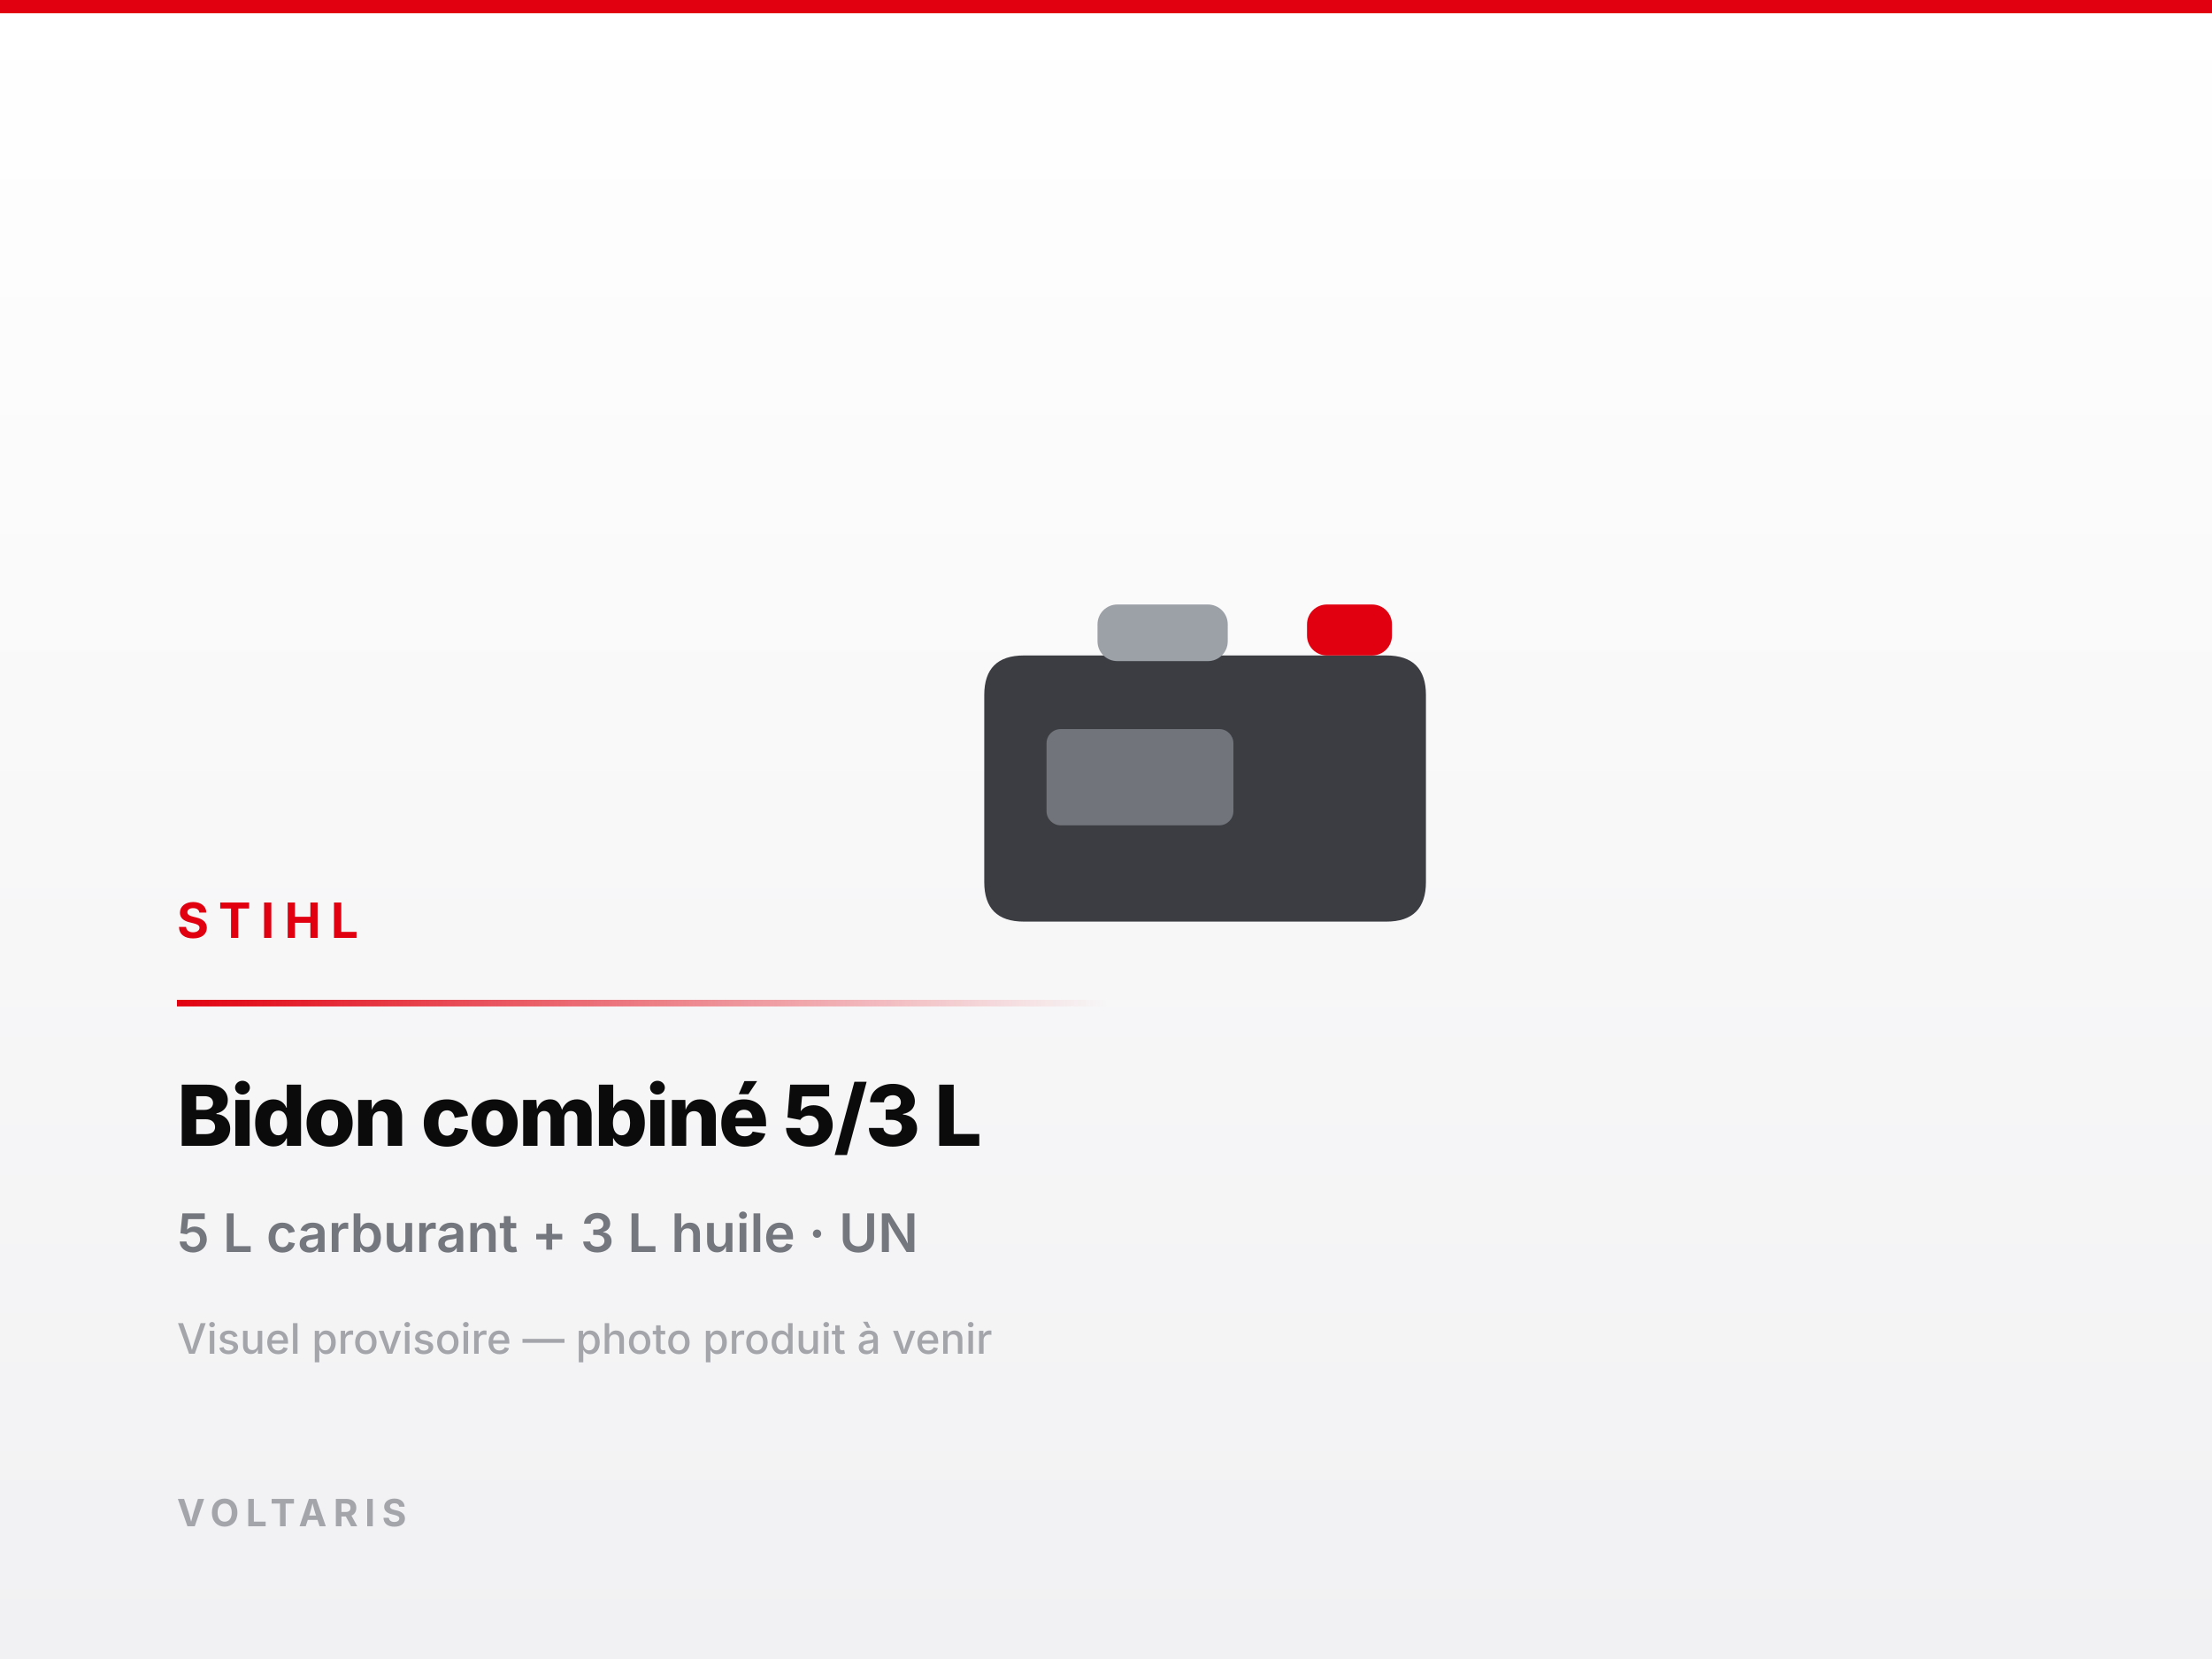
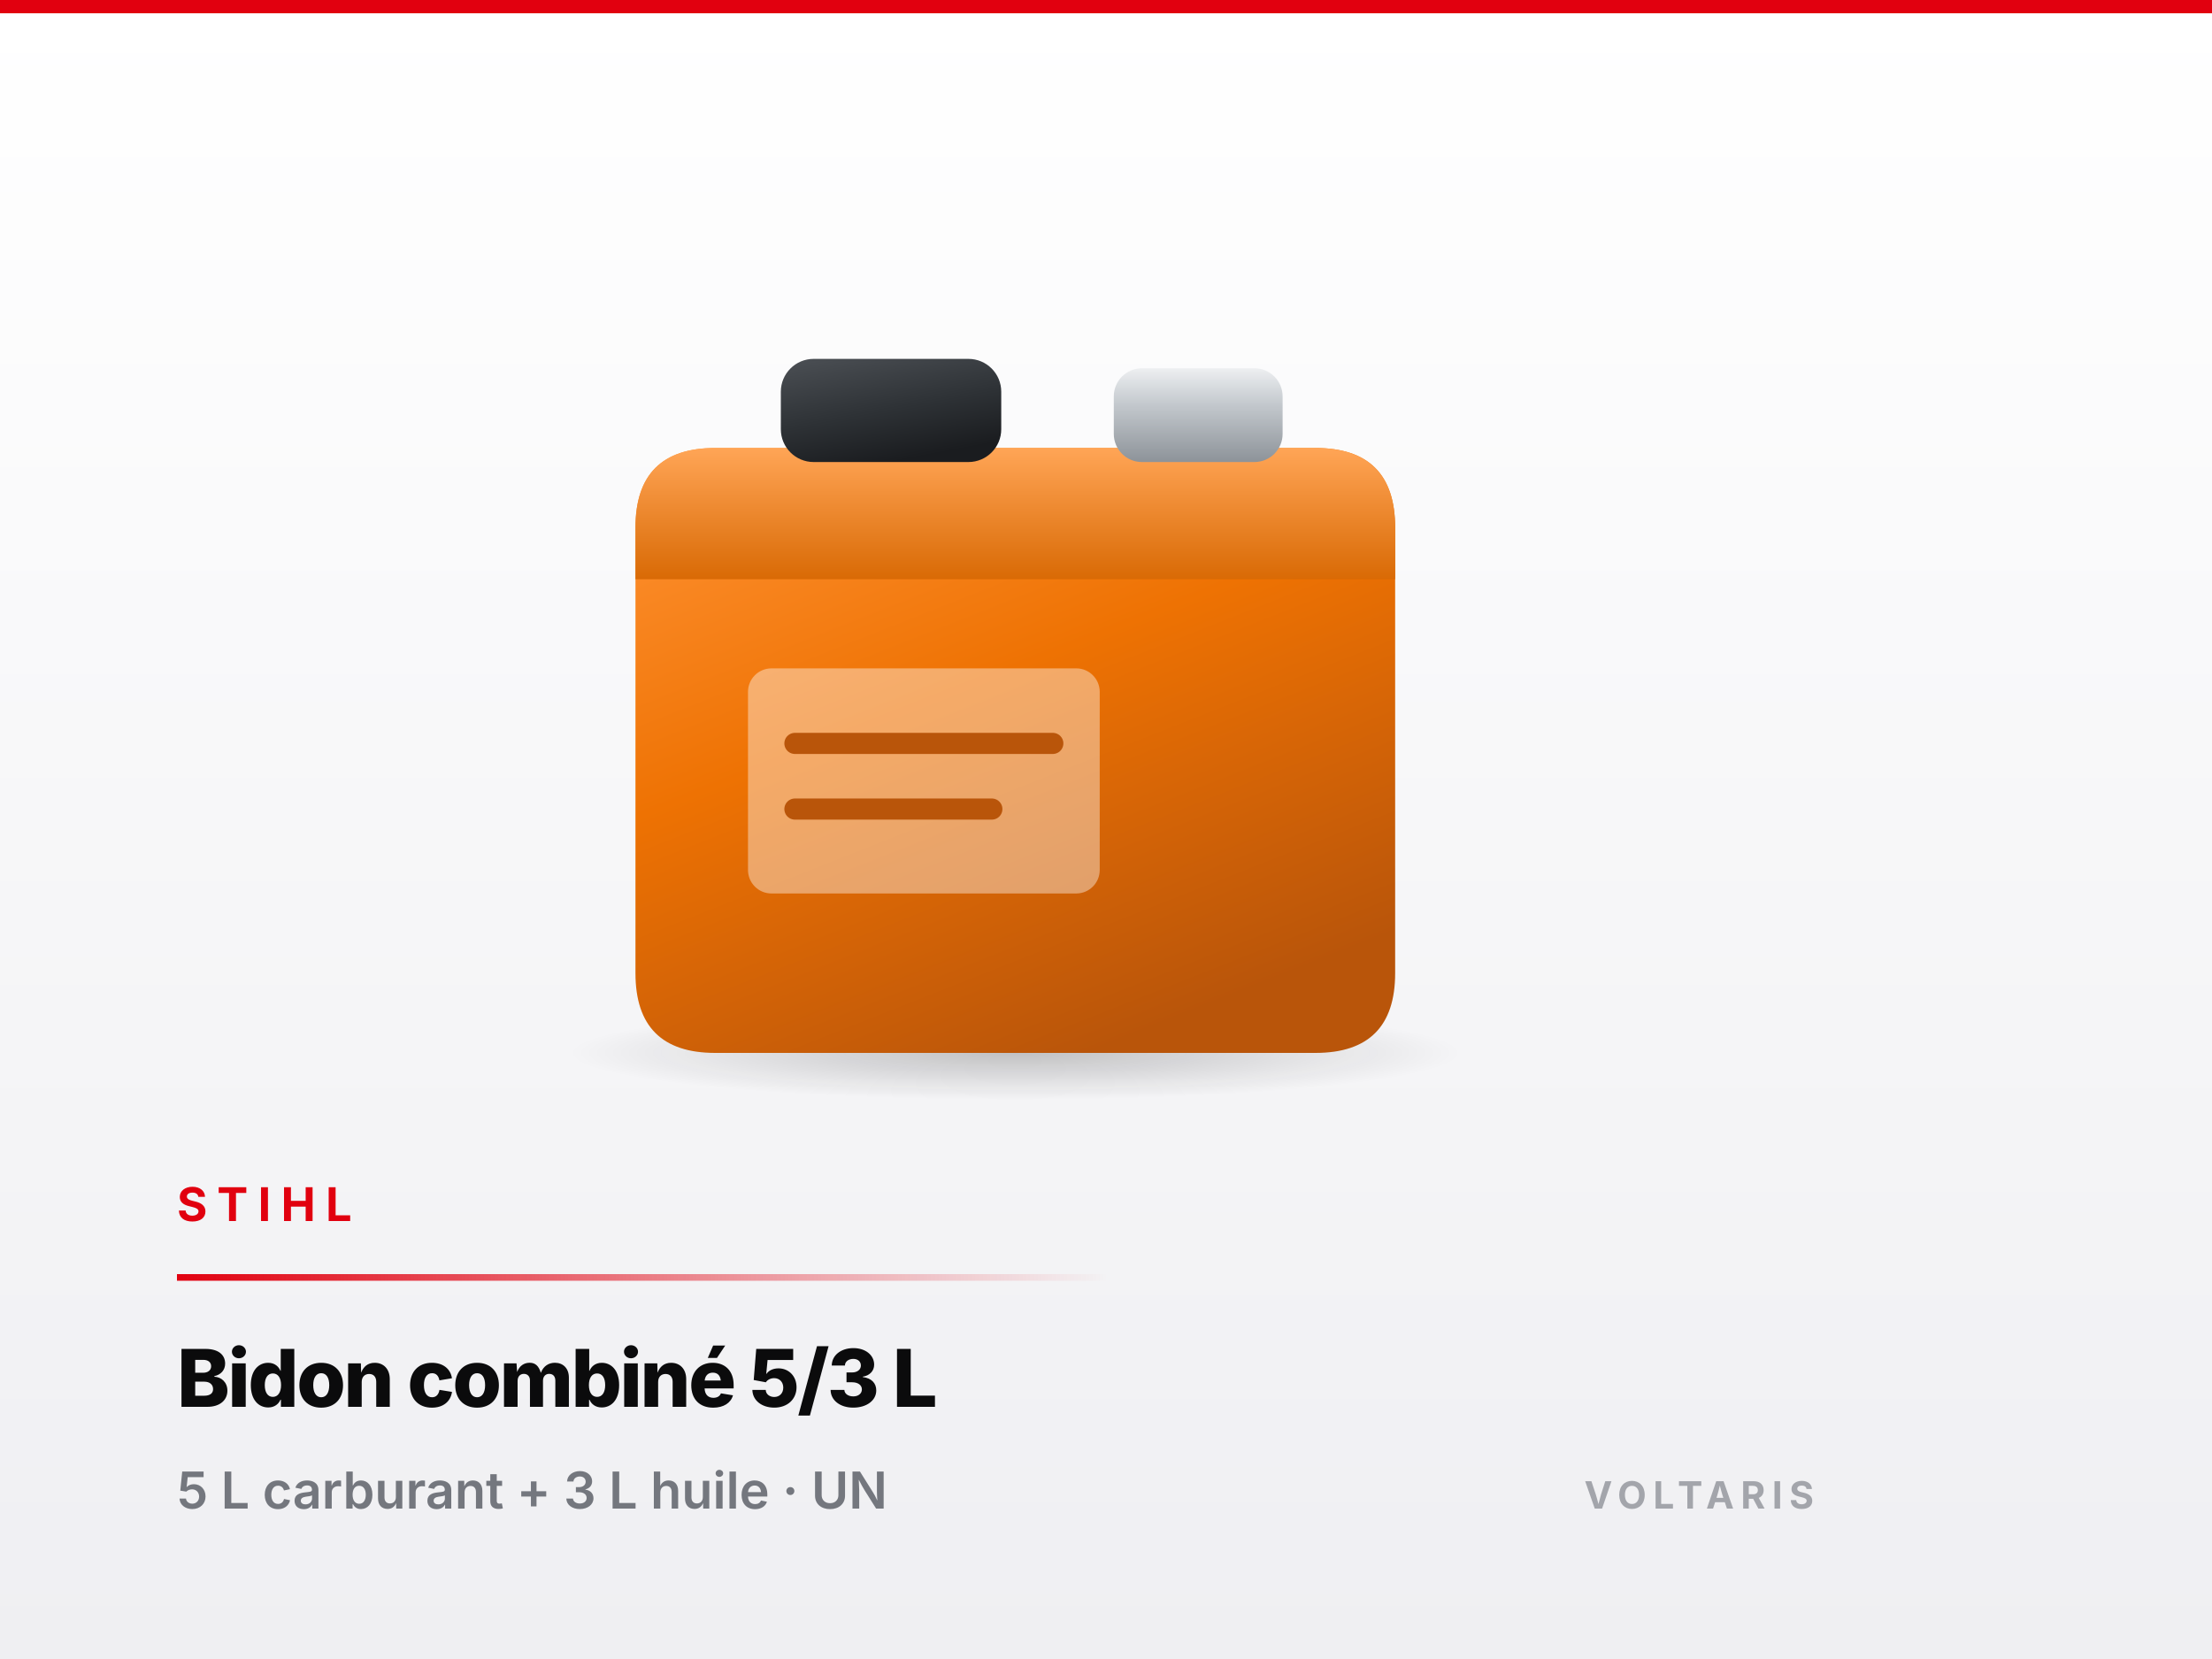
<svg xmlns="http://www.w3.org/2000/svg" viewBox="0 0 1000 750" width="1000" height="750" role="img" aria-label="STIHL Bidon combiné 5/3 L — 5 L carburant + 3 L huile · UN">
  <defs>
    <linearGradient id="bg" x1="0" y1="0" x2="0" y2="1">
      <stop offset="0%" stop-color="#FFFFFF" />
-       <stop offset="100%" stop-color="#F1F1F3" />
+       <stop offset="100%" stop-color="#EFEFF2" />
    </linearGradient>
    <linearGradient id="rule" x1="0" y1="0" x2="1" y2="0">
      <stop offset="0%" stop-color="#E1000F" />
      <stop offset="100%" stop-color="#E1000F" stop-opacity="0" />
    </linearGradient>
+     <linearGradient id="org" x1="0.1" y1="0" x2="0.6" y2="1">
+       <stop offset="0%" stop-color="#FF9233" />
+       <stop offset="45%" stop-color="#EE7203" />
+       <stop offset="100%" stop-color="#B9550A" />
+     </linearGradient>
+     <linearGradient id="orgSoft" x1="0" y1="0" x2="0" y2="1">
+       <stop offset="0%" stop-color="#FFA556" />
+       <stop offset="100%" stop-color="#D96A05" />
+     </linearGradient>
+     <linearGradient id="pale" x1="0.1" y1="0" x2="0.5" y2="1">
+       <stop offset="0%" stop-color="#FDFDFD" />
+       <stop offset="50%" stop-color="#DFE2E5" />
+       <stop offset="100%" stop-color="#AFB4B9" />
+     </linearGradient>
+     <linearGradient id="dark" x1="0.1" y1="0" x2="0.5" y2="1">
+       <stop offset="0%" stop-color="#4A4E53" />
+       <stop offset="55%" stop-color="#2E3236" />
+       <stop offset="100%" stop-color="#1A1C1F" />
+     </linearGradient>
+     <linearGradient id="steel" x1="0" y1="0" x2="0" y2="1">
+       <stop offset="0%" stop-color="#EDEFF1" />
+       <stop offset="40%" stop-color="#C2C7CC" />
+       <stop offset="100%" stop-color="#8D9399" />
+     </linearGradient>
+     <linearGradient id="stone" x1="0" y1="0" x2="0.3" y2="1">
+       <stop offset="0%" stop-color="#D8D2C6" />
+       <stop offset="60%" stop-color="#B3AB9C" />
+       <stop offset="100%" stop-color="#8C8576" />
+     </linearGradient>
+     <radialGradient id="shade" cx="0.5" cy="0.5" r="0.5">
+       <stop offset="0%" stop-color="#0B0B0C" stop-opacity="0.22" />
+       <stop offset="100%" stop-color="#0B0B0C" stop-opacity="0" />
+     </radialGradient>
  </defs>
  <rect width="1000" height="750" fill="url(#bg)" />
  <rect x="0" y="0" width="1000" height="6" fill="#E1000F" />
-   <g transform="translate(340 240) scale(1.28)">
-     <path d="M96 44 h128 q14 0 14 14 v66 q0 14 -14 14 H96 q-14 0 -14 -14 V58 q0 -14 14 -14 z" fill="#3B3D42" />
-     <rect x="122" y="26" width="46" height="20" rx="7" fill="#9CA0A7" />
-     <rect x="196" y="26" width="30" height="18" rx="7" fill="#E1000F" />
-     <rect x="104" y="70" width="66" height="34" rx="5" fill="#9CA0A7" opacity=".55" />
+   <g transform="translate(35 52) scale(1.06)">
+     <ellipse cx="400" cy="400" rx="190" ry="20" fill="url(#shade)" />
+     <path d="M272 142 h256 q34 0 34 34 v190 q0 34 -34 34 H272 q-34 0 -34 -34 V176 q0 -34 34 -34 z" fill="url(#org)" />
+     <path d="M272 142 h256 q34 0 34 34 v22 H238 v-22 q0 -34 34 -34 z" fill="url(#orgSoft)" />
+     <rect x="300" y="104" width="94" height="44" rx="14" fill="url(#dark)" />
+     <rect x="442" y="108" width="72" height="40" rx="12" fill="url(#steel)" />
+     <rect x="286" y="236" width="150" height="96" rx="10" fill="#FFFFFF66" />
+     <path d="M306 268 h110 M306 296 h84" stroke="#B9550A" stroke-width="9" stroke-linecap="round" />
  </g>
-   <rect x="80" y="452" width="420" height="3" fill="url(#rule)" />
-   <text x="80" y="424" font-family="Inter, Roboto, Helvetica, Arial, sans-serif" font-size="22" font-weight="700" letter-spacing="4.5" fill="#E1000F">STIHL</text>
-   <text x="80" y="518" font-family="Inter, Roboto, Helvetica, Arial, sans-serif" font-size="38" font-weight="800" letter-spacing="-1" fill="#0B0B0C">Bidon combiné 5/3 L</text>
-   <text x="80" y="566" font-family="Inter, Roboto, Helvetica, Arial, sans-serif" font-size="24" font-weight="600" fill="#74777E">5 L carburant + 3 L huile · UN</text>
-   <text x="80" y="612" font-family="Inter, Roboto, Helvetica, Arial, sans-serif" font-size="19" font-weight="500" fill="#A3A5AB">Visuel provisoire — photo produit à venir</text>
-   <text x="80" y="690" font-family="Inter, Roboto, Helvetica, Arial, sans-serif" font-size="17" font-weight="700" letter-spacing="3" fill="#A3A5AB">VOLTARIS</text>
+   <rect x="80" y="576" width="420" height="3" fill="url(#rule)" />
+   <text x="80" y="552" font-family="Inter, Roboto, Helvetica, Arial, sans-serif" font-size="21" font-weight="700" letter-spacing="4.5" fill="#E1000F">STIHL</text>
+   <text x="80" y="636" font-family="Inter, Roboto, Helvetica, Arial, sans-serif" font-size="36" font-weight="800" letter-spacing="-1" fill="#0B0B0C">Bidon combiné 5/3 L</text>
+   <text x="80" y="682" font-family="Inter, Roboto, Helvetica, Arial, sans-serif" font-size="23" font-weight="600" fill="#74777E">5 L carburant + 3 L huile · UN</text>
+   <text x="820" y="682" text-anchor="end" font-family="Inter, Roboto, Helvetica, Arial, sans-serif" font-size="17" font-weight="700" letter-spacing="3" fill="#A3A5AB">VOLTARIS</text>
</svg>
